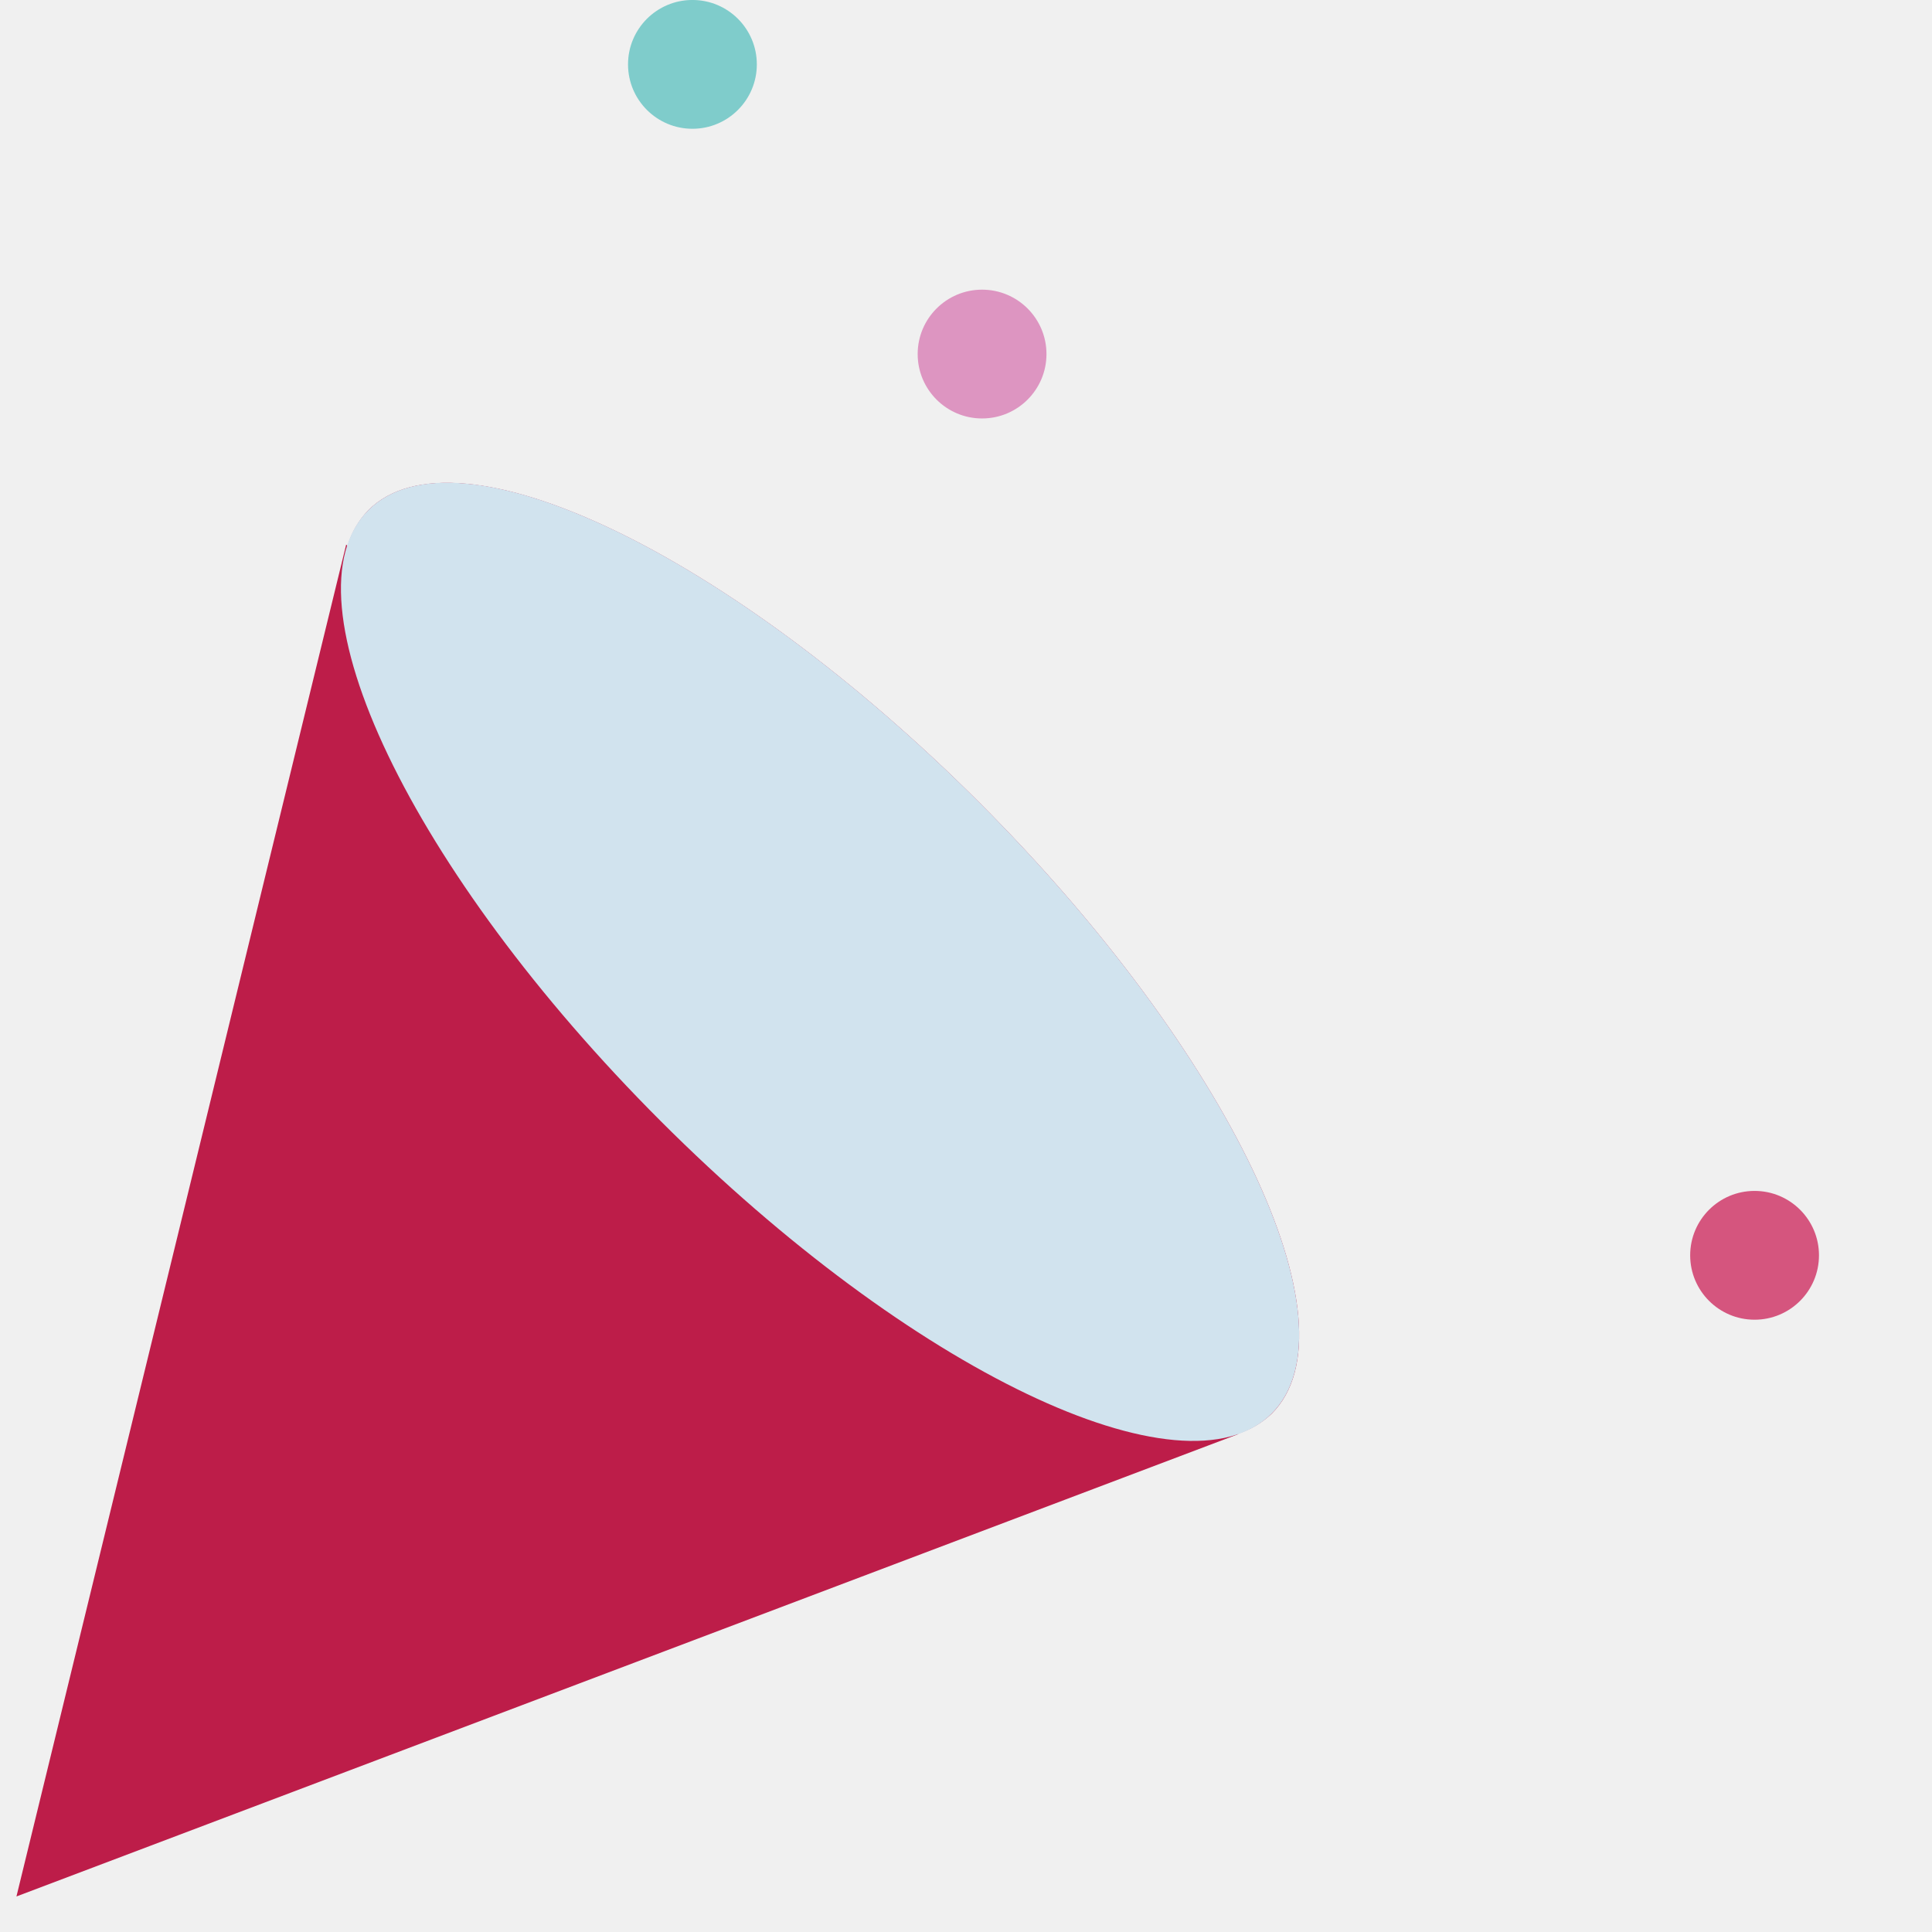
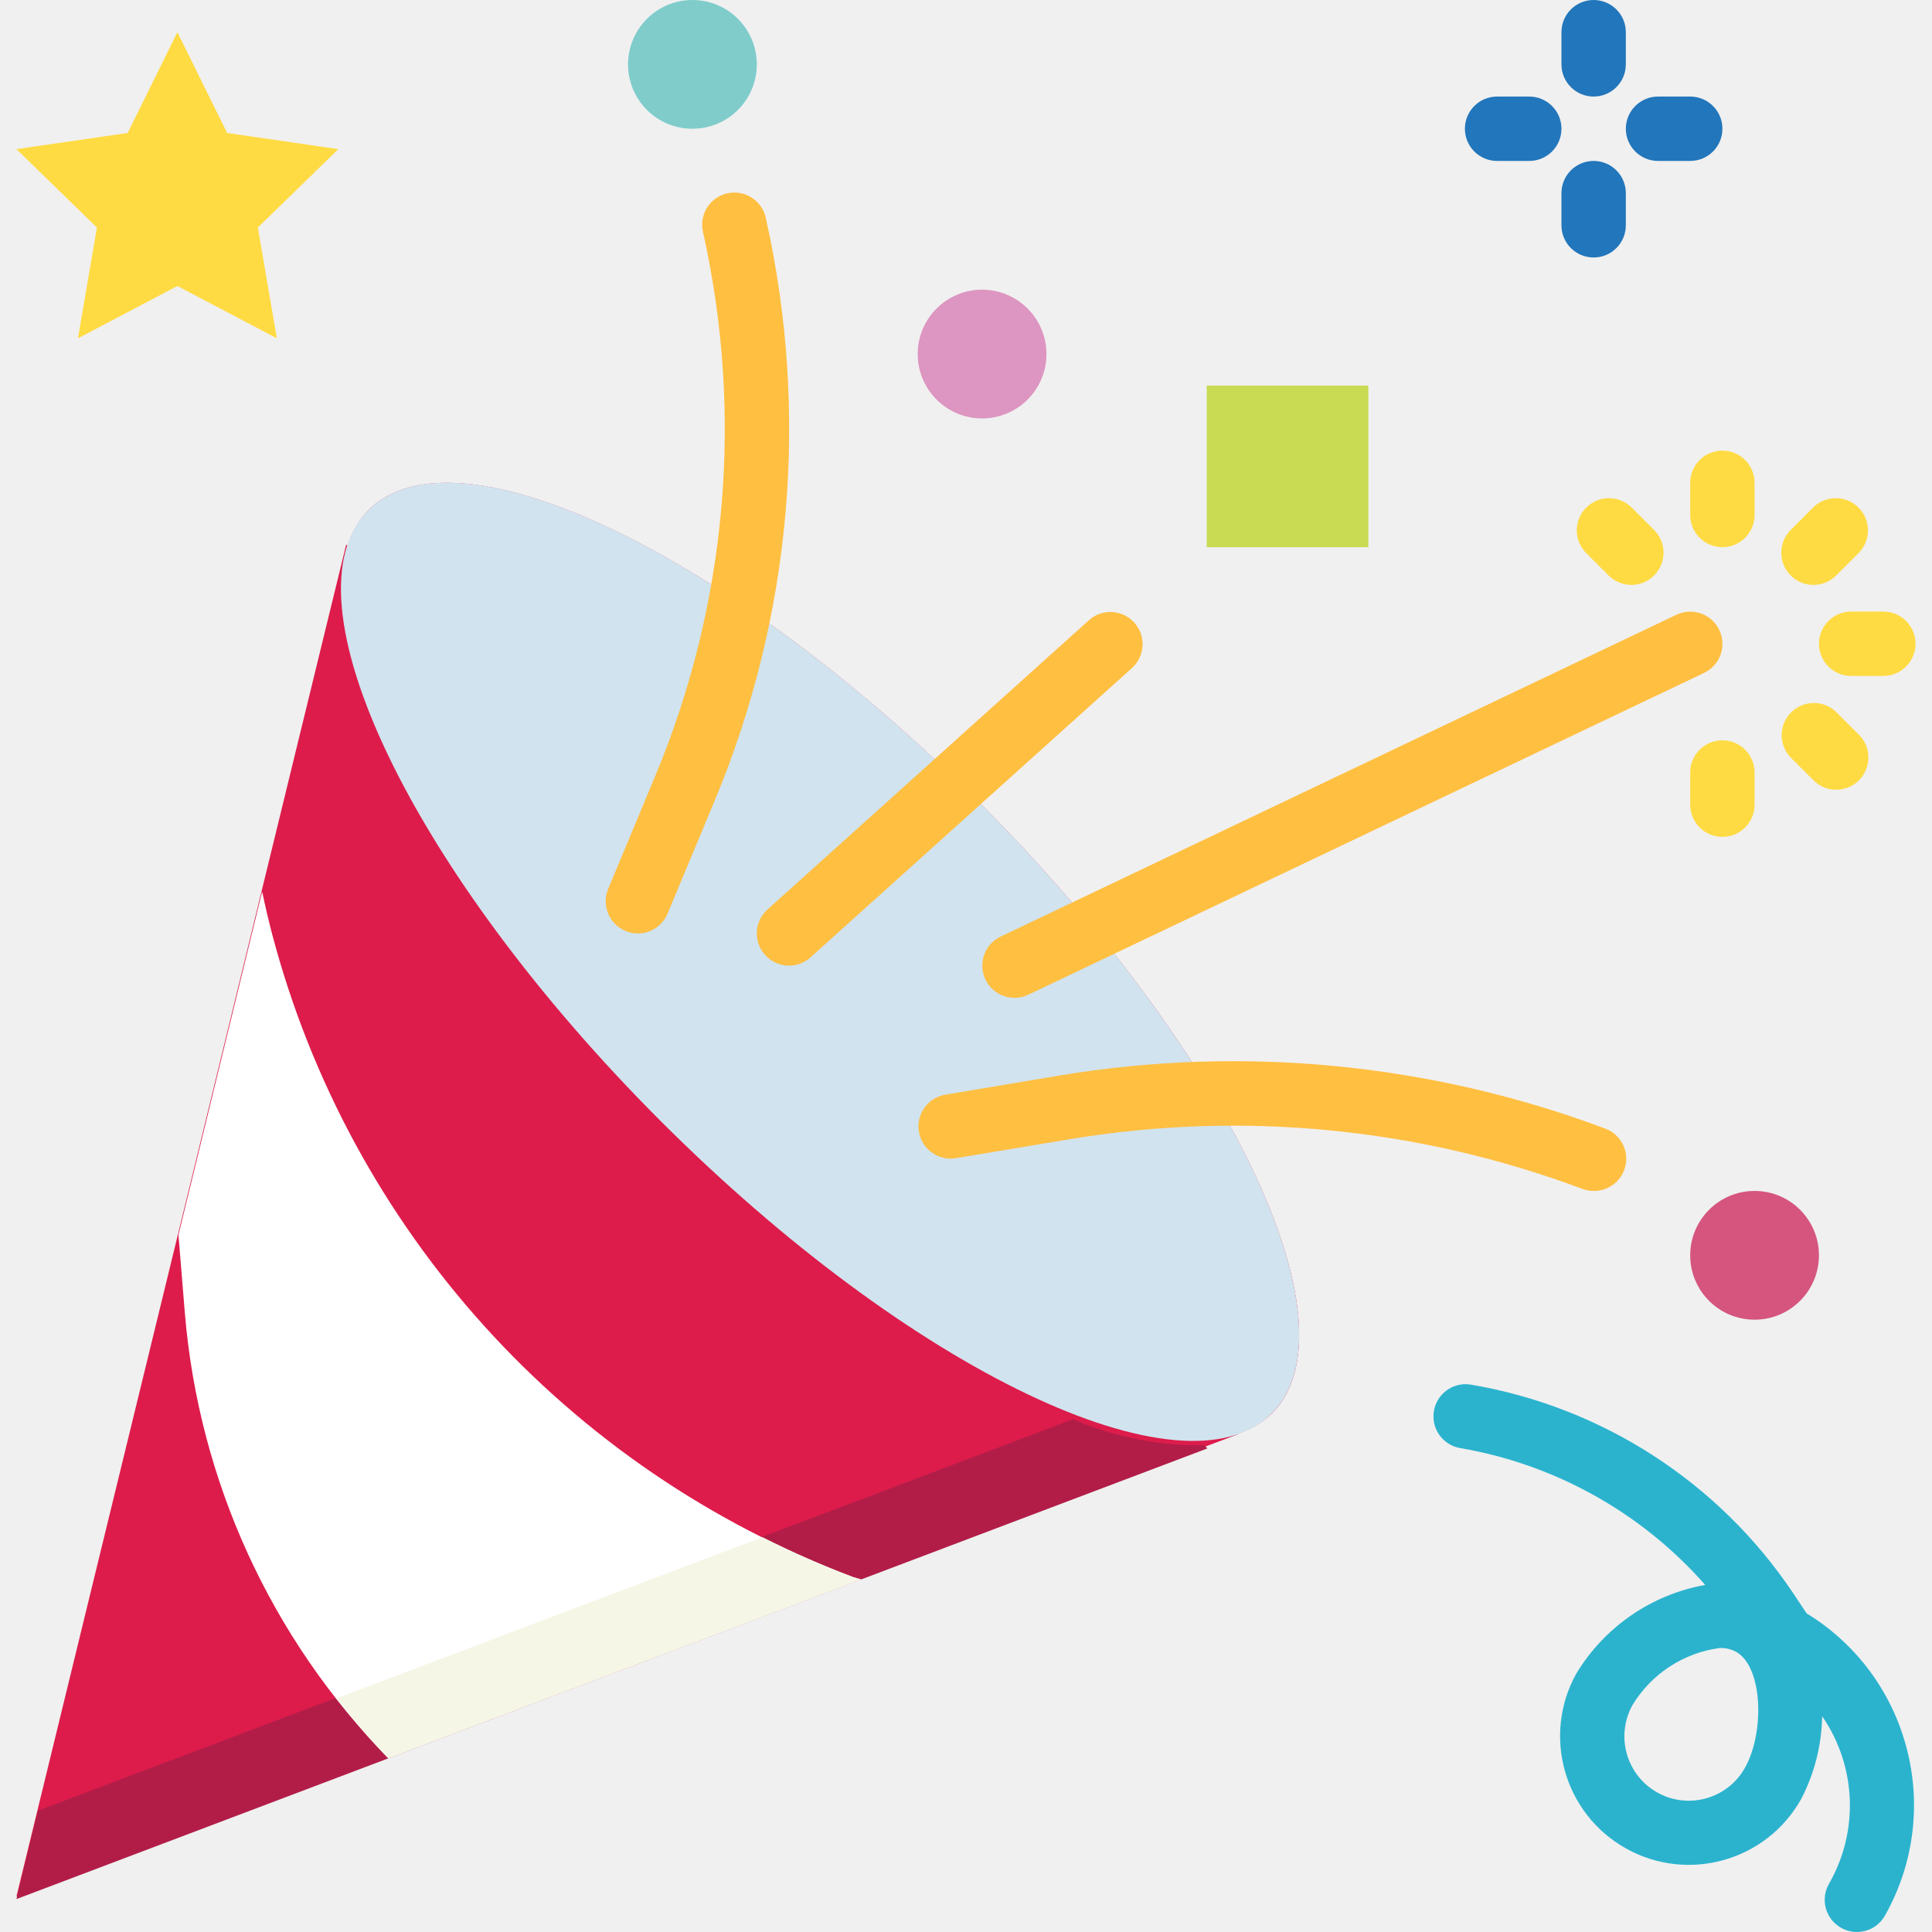
<svg xmlns="http://www.w3.org/2000/svg" width="150" height="150" viewBox="0 0 150 150" fill="none">
-   <g id="delivery-illustration">
-     <g id="delivery-person">
-       <path d="M76.038 62.313C56.668 42.946 35.429 32.782 28.597 39.612C27.847 40.397 27.295 41.35 26.987 42.391L26.877 42.281L20.352 69.021L13.855 95.68L6.153 127.248L1.277 147.24L30.144 136.317L66.859 122.425L96.15 111.342L96.115 111.307C97.096 110.994 97.993 110.464 98.739 109.755C105.572 102.922 95.408 81.683 76.038 62.313Z" fill="url(#gradient-main)" />
-       <path d="M76.039 62.305C56.67 42.936 35.43 32.772 28.598 39.604C21.767 46.435 31.931 67.675 51.3 87.044C70.669 106.413 91.909 116.577 98.74 109.746C105.572 102.914 95.408 81.674 76.039 62.305Z" fill="#D1E3EE" />
-     </g>
-     <g id="decorative-elements">
-       <circle id="circle1" cx="136.225" cy="97.462" r="5" fill="#D5557E" />
-       <circle id="circle2" cx="76.248" cy="27.489" r="5" fill="#DD95C1" />
-       <circle id="circle3" cx="53.76" cy="4.998" r="5" fill="#7FCCCB" />
-     </g>
-     <defs>
-       <linearGradient id="gradient-main" x1="1.277" y1="147.24" x2="98.739" y2="62.313">
-         <stop offset="0%" stop-color="#DD1C4B" />
-         <stop offset="100%" stop-color="#B21D48" />
-       </linearGradient>
-       <filter id="shadow" x="-20%" y="-20%" width="140%" height="140%">
-         <feGaussianBlur in="SourceAlpha" stdDeviation="2" />
-         <feOffset dx="2" dy="2" result="offsetblur" />
-         <feComponentTransfer>
-           <feFuncA type="linear" slope="0.3" />
-         </feComponentTransfer>
-         <feMerge>
-           <feMergeNode />
-           <feMergeNode in="SourceGraphic" />
-         </feMerge>
-       </filter>
-     </defs>
-   </g>
+   <path d="M76.038 62.313C56.668 42.946 35.429 32.782 28.597 39.612C27.847 40.397 27.295 41.35 26.987 42.391L26.877 42.281L20.352 69.021L13.855 95.68L6.153 127.248L1.277 147.24L30.144 136.317L66.859 122.425L96.15 111.342L96.115 111.307C97.096 110.994 97.993 110.464 98.739 109.755C105.572 102.922 95.408 81.683 76.038 62.313Z" fill="#DD1C4B" />
+   <path d="M76.039 62.305C56.67 42.936 35.43 32.772 28.598 39.604C21.767 46.435 31.931 67.675 51.3 87.044C70.669 106.413 91.909 116.577 98.74 109.746C105.572 102.914 95.408 81.674 76.039 62.305Z" fill="#D1E3EE" />
+   <path d="M93.491 112.206C89.994 112.267 86.524 111.579 83.315 110.187L59.375 119.246L22.646 133.126L2.952 140.578L1.277 147.443L30.144 136.519L66.859 122.627L93.741 112.456L93.491 112.206Z" fill="#B21D48" />
+   <path d="M123.729 92.464C123.43 92.463 123.133 92.409 122.852 92.306C110.165 87.553 96.452 86.221 83.088 88.443L74.161 89.93C72.795 90.124 71.529 89.175 71.334 87.808C71.146 86.488 72.027 85.253 73.336 85.001L82.265 83.502C96.495 81.138 111.097 82.556 124.606 87.613C125.905 88.08 126.58 89.511 126.113 90.81C125.752 91.813 124.795 92.477 123.729 92.464Z" fill="#FFBF41" />
+   <path d="M78.75 77.47C77.37 77.462 76.257 76.336 76.266 74.956C76.271 74.003 76.818 73.137 77.675 72.722L130.155 47.731C131.401 47.138 132.893 47.667 133.486 48.913C134.08 50.16 133.551 51.651 132.304 52.244L79.825 77.235C79.489 77.392 79.121 77.472 78.75 77.47Z" fill="#FFBF41" />
+   <path d="M49.525 72.472C49.195 72.472 48.869 72.407 48.565 72.279C47.291 71.748 46.689 70.285 47.221 69.011V69.01L50.854 60.291C56.445 46.932 57.748 32.167 54.585 18.035C54.261 16.694 55.086 15.344 56.427 15.019C57.769 14.695 59.119 15.52 59.443 16.861C59.45 16.891 59.457 16.921 59.463 16.951C62.852 32.089 61.455 47.906 55.465 62.215L51.829 70.935C51.441 71.865 50.532 72.471 49.525 72.472Z" fill="#FFBF41" />
+   <path d="M136.225 102.46C138.985 102.46 141.223 100.222 141.223 97.462C141.223 94.702 138.985 92.464 136.225 92.464C133.464 92.464 131.227 94.702 131.227 97.462C131.227 100.222 133.464 102.46 136.225 102.46Z" fill="#D5557E" />
+   <path d="M76.248 32.487C79.008 32.487 81.246 30.25 81.246 27.489C81.246 24.729 79.008 22.491 76.248 22.491C73.488 22.491 71.25 24.729 71.25 27.489C71.25 30.25 73.488 32.487 76.248 32.487Z" fill="#DD95C1" />
+   <path d="M53.76 9.996C50.999 9.996 48.762 7.759 48.762 4.998C48.762 2.238 50.999 0 53.76 0C56.52 0 58.758 2.238 58.758 4.998C58.758 7.759 56.52 9.996 53.76 9.996Z" fill="#7FCCCB" />
+   <path d="M123.729 19.992C122.349 19.992 121.23 18.873 121.23 17.493V14.994C121.23 13.614 122.349 12.495 123.729 12.495C125.11 12.495 126.229 13.614 126.229 14.994V17.493C126.229 18.873 125.11 19.992 123.729 19.992Z" fill="#2276BB" />
+   <path d="M123.729 7.497C122.349 7.497 121.23 6.378 121.23 4.998V2.499C121.23 1.119 122.349 0 123.729 0C125.11 0 126.229 1.119 126.229 2.499V4.998C126.229 6.378 125.11 7.497 123.729 7.497Z" fill="#2276BB" />
+   <path d="M131.229 12.495H128.729C127.349 12.495 126.23 11.376 126.23 9.996C126.23 8.616 127.349 7.497 128.729 7.497H131.229C132.609 7.497 133.728 8.616 133.728 9.996C133.728 11.376 132.609 12.495 131.229 12.495Z" fill="#2276BB" />
+   <path d="M118.732 12.495H116.233C114.853 12.495 113.734 11.376 113.734 9.996C113.734 8.616 114.853 7.497 116.233 7.497H118.732C120.113 7.497 121.231 8.616 121.231 9.996C121.231 11.376 120.113 12.495 118.732 12.495Z" fill="#2276BB" />
+   <path d="M21.115 72.472C20.835 71.402 20.585 70.323 20.353 69.223L13.855 95.883L14.355 101.978C15.444 114.973 21.027 127.181 30.142 136.507L66.86 122.627C66.66 122.565 66.453 122.52 66.253 122.452C43.988 114.104 27.159 95.469 21.115 72.472Z" fill="white" />
+   <path d="M66.862 122.627C66.662 122.565 66.454 122.52 66.254 122.452C63.849 121.542 61.493 120.505 59.197 119.346L26.125 131.859C27.379 133.485 28.721 135.041 30.146 136.52L66.862 122.627Z" fill="#F6F6E7" />
+   <path d="M106.239 29.936V42.484H93.691V29.936H106.239Z" fill="#C9DA53" />
+   <path d="M61.256 74.971C59.876 74.971 58.758 73.851 58.758 72.471C58.758 71.763 59.058 71.089 59.584 70.615L84.575 48.124C85.618 47.221 87.196 47.335 88.1 48.379C88.978 49.393 88.898 50.92 87.918 51.837L62.928 74.329C62.469 74.742 61.874 74.971 61.256 74.971Z" fill="#FFBF41" />
+   <path d="M133.726 64.975C132.346 64.975 131.227 63.856 131.227 62.476V59.977C131.227 58.596 132.346 57.477 133.726 57.477C135.106 57.477 136.225 58.596 136.225 59.977V62.476C136.225 63.856 135.106 64.975 133.726 64.975Z" fill="#FFDB43" />
+   <path d="M142.563 61.314C141.9 61.316 141.264 61.052 140.796 60.581L139.03 58.815C138.071 57.822 138.098 56.24 139.091 55.281C140.059 54.346 141.595 54.346 142.563 55.281L144.33 57.048C145.306 58.024 145.306 59.606 144.329 60.582C143.861 61.05 143.226 61.314 142.563 61.314Z" fill="#FFDB43" />
+   <path d="M146.221 52.48H143.722C142.342 52.48 141.223 51.361 141.223 49.98C141.223 48.6 142.342 47.481 143.722 47.481H146.221C147.601 47.481 148.72 48.6 148.72 49.98C148.72 51.361 147.601 52.48 146.221 52.48Z" fill="#FFDB43" />
+   <path d="M140.795 45.413C139.415 45.412 138.297 44.293 138.297 42.913C138.297 42.25 138.56 41.615 139.028 41.147L140.795 39.38C141.788 38.421 143.37 38.448 144.329 39.441C145.264 40.41 145.264 41.945 144.329 42.913L142.562 44.68C142.094 45.149 141.458 45.413 140.795 45.413Z" fill="#FFDB43" />
+   <path d="M133.726 42.483C132.346 42.483 131.227 41.364 131.227 39.984V37.485C131.227 36.105 132.346 34.986 133.726 34.986C135.106 34.986 136.225 36.105 136.225 37.485V39.984C136.225 41.364 135.106 42.483 133.726 42.483Z" fill="#FFDB43" />
+   <path d="M126.657 45.412C125.994 45.412 125.359 45.149 124.89 44.68L123.123 42.913C122.165 41.921 122.192 40.338 123.185 39.38C124.153 38.444 125.688 38.444 126.657 39.38L128.424 41.147C129.4 42.123 129.399 43.705 128.423 44.681C127.955 45.149 127.32 45.412 126.657 45.412Z" fill="#FFDB43" />
+   <path d="M13.773 2.499L17.634 10.323L26.268 11.578L20.02 17.668L21.494 26.267L13.773 22.206L6.05 26.267L7.525 17.668L1.277 11.578L9.911 10.323L13.773 2.499Z" fill="#FFDB43" />
+   <path d="M147.93 135.362C146.741 131.15 144.004 127.543 140.268 125.264L139.238 123.719C133.465 115.086 124.387 109.216 114.145 107.493C112.779 107.298 111.513 108.248 111.318 109.614C111.13 110.934 112.011 112.17 113.321 112.421C120.708 113.675 127.44 117.428 132.391 123.052C128.228 123.801 124.588 126.301 122.395 129.917C119.703 134.737 121.429 140.826 126.249 143.518C131.07 146.209 137.159 144.483 139.85 139.663C140.878 137.679 141.433 135.483 141.472 133.248C144.131 137.11 144.344 142.153 142.019 146.226C141.315 147.413 141.707 148.946 142.894 149.65C144.081 150.354 145.614 149.963 146.318 148.775C146.341 148.737 146.362 148.699 146.383 148.66C148.653 144.611 149.21 139.823 147.93 135.362ZM135.492 137.224C134.158 139.641 131.118 140.519 128.701 139.185C126.284 137.851 125.407 134.811 126.74 132.394C126.748 132.381 126.755 132.367 126.763 132.353C128.238 129.939 130.725 128.32 133.53 127.95C133.965 127.938 134.395 128.038 134.78 128.24C136.889 129.417 137.001 134.52 135.492 137.224Z" fill="#2BB3CE" />
</svg>
